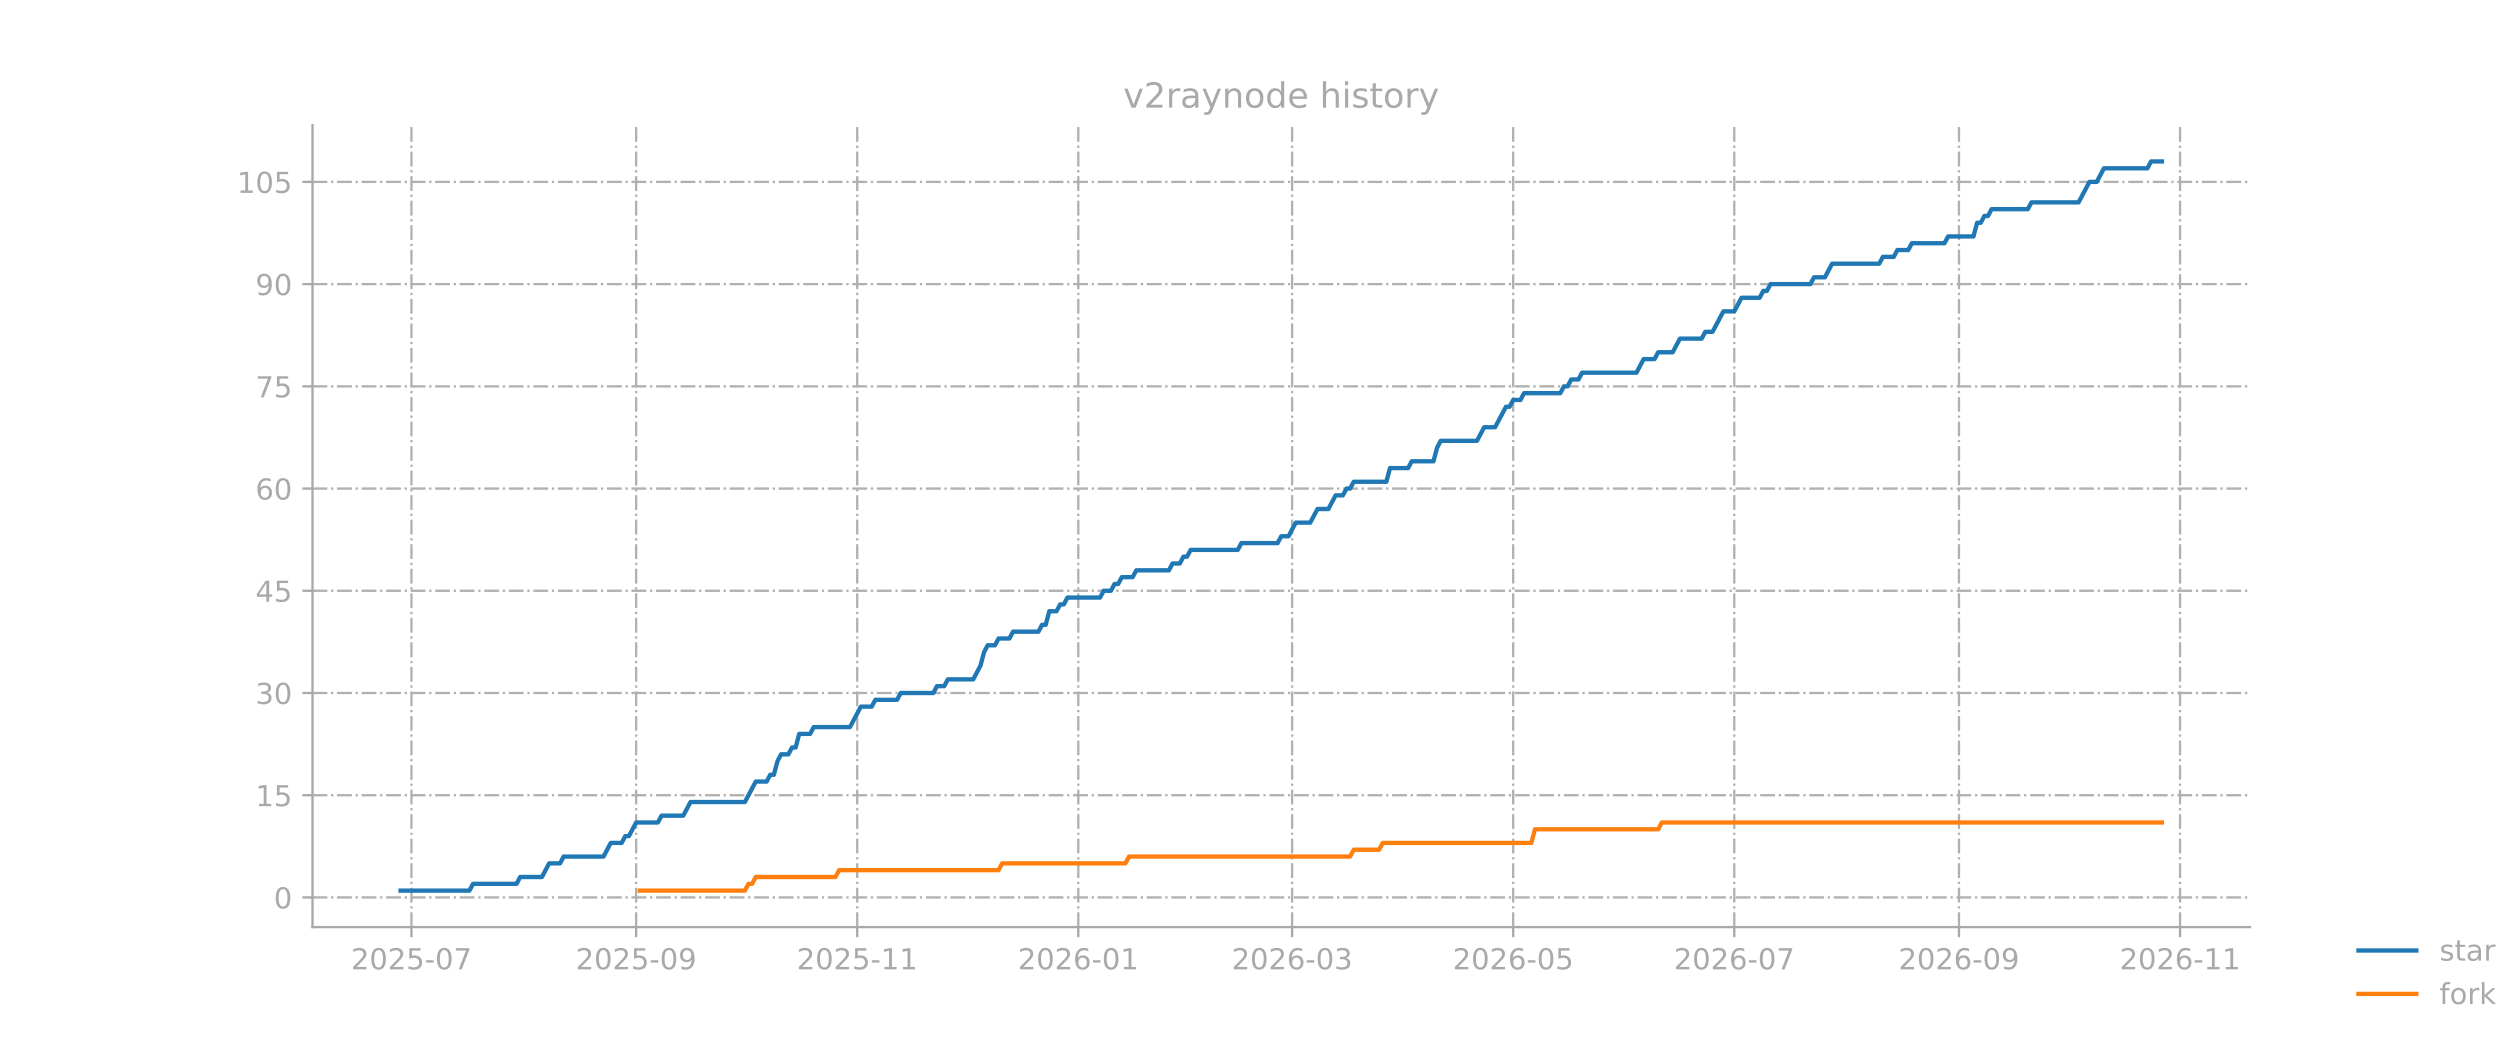
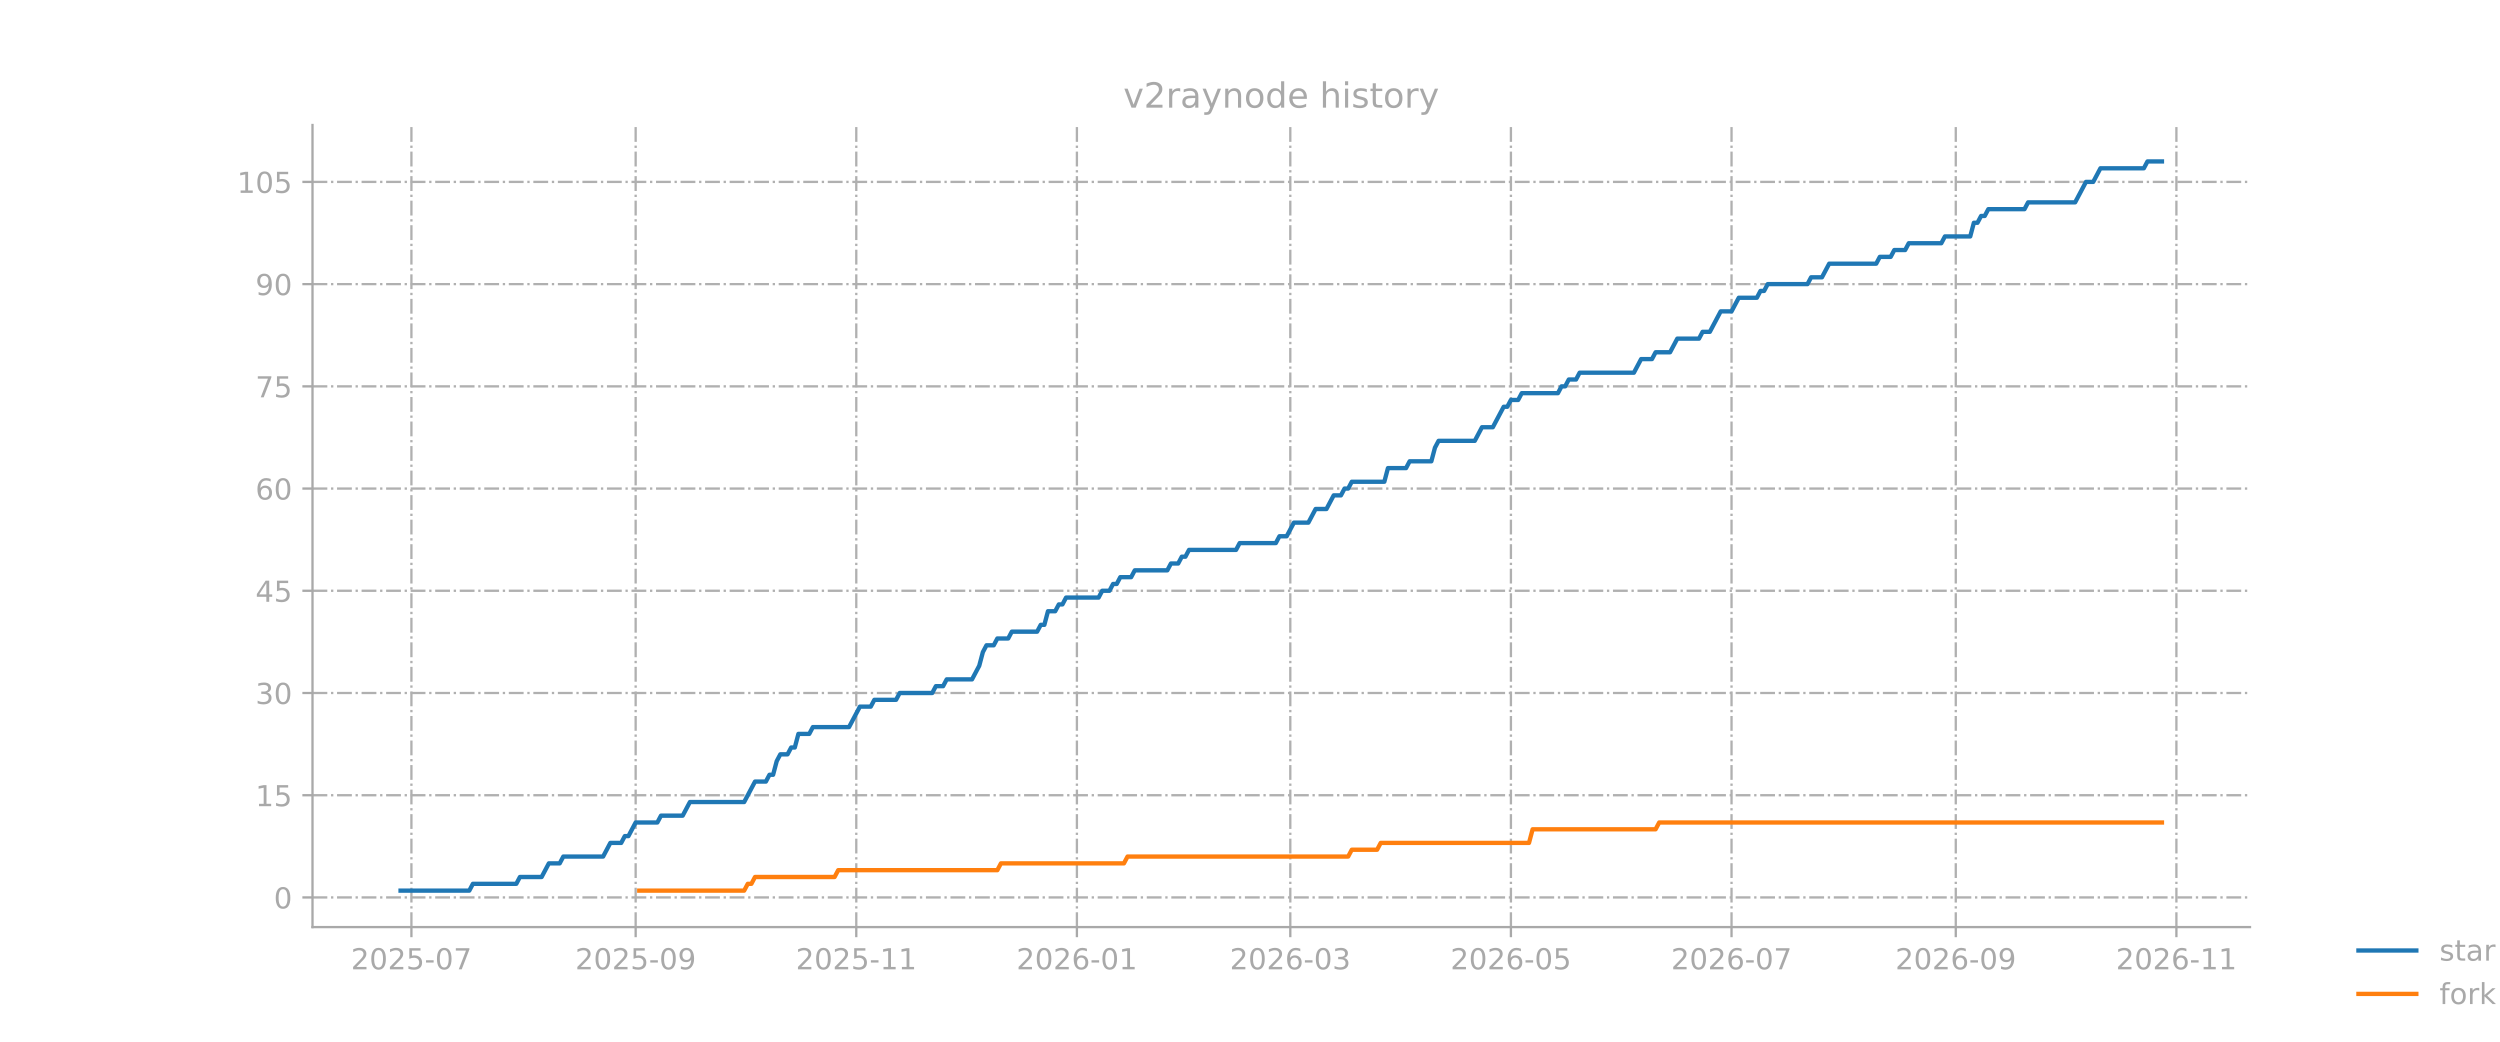
<svg xmlns="http://www.w3.org/2000/svg" xmlns:xlink="http://www.w3.org/1999/xlink" width="864pt" height="360pt" viewBox="0 0 864 360" version="1.1">
  <defs>
    <style type="text/css">*{stroke-linejoin: round; stroke-linecap: butt}</style>
  </defs>
  <g id="figure_1">
    <g id="patch_1">
      <path d="M 0 360  L 864 360  L 864 0  L 0 0  L 0 360  z " style="fill: none; opacity: 0" />
    </g>
    <g id="axes_1">
      <g id="patch_2">
        <path d="M 108 320.4  L 777.6 320.4  L 777.6 43.2  L 108 43.2  L 108 320.4  z " style="fill: none; opacity: 0" />
      </g>
      <g id="matplotlib.axis_1">
        <g id="xtick_1">
          <g id="line2d_1">
-             <path d="M 142.194 320.4  L 142.194 43.2  " clip-path="url(#p18c0ae78cd)" style="fill: none; stroke-dasharray: 5.12,1.28,0.8,1.28; stroke-dashoffset: 0; stroke: #b0b0b0; stroke-width: 0.8" />
+             <path d="M 142.186 320.4  L 142.186 43.2  " clip-path="url(#p19eab4eb37)" style="fill: none; stroke-dasharray: 5.12,1.28,0.8,1.28; stroke-dashoffset: 0; stroke: #b0b0b0; stroke-width: 0.8" />
          </g>
          <g id="line2d_2">
            <defs>
-               <path id="m8aa2752921" d="M 0 0  L 0 3.5  " style="stroke: #a9a9a9; stroke-width: 0.8" />
+               <path id="m46c9e40cf3" d="M 0 0  L 0 3.5  " style="stroke: #a9a9a9; stroke-width: 0.8" />
            </defs>
            <g>
-               <use xlink:href="#m8aa2752921" x="142.194" y="320.4" style="fill: #a9a9a9; stroke: #a9a9a9; stroke-width: 0.8" />
+               <use xlink:href="#m46c9e40cf3" x="142.186" y="320.4" style="fill: #a9a9a9; stroke: #a9a9a9; stroke-width: 0.8" />
            </g>
          </g>
          <g id="text_1">
-             <g style="fill: #a9a9a9" transform="translate(121.3025 334.9977) scale(0.1 -0.1)">
+             <g style="fill: #a9a9a9" transform="translate(121.2948 334.9977) scale(0.1 -0.1)">
              <defs>
                <path id="DejaVuSans-15" d="M 1228 531  L 3431 531  L 3431 0  L 469 0  L 469 531  Q 828 903 1448 1529  Q 2069 2156 2228 2338  Q 2531 2678 2651 2914  Q 2772 3150 2772 3378  Q 2772 3750 2511 3984  Q 2250 4219 1831 4219  Q 1534 4219 1204 4116  Q 875 4013 500 3803  L 500 4441  Q 881 4594 1212 4672  Q 1544 4750 1819 4750  Q 2544 4750 2975 4387  Q 3406 4025 3406 3419  Q 3406 3131 3298 2873  Q 3191 2616 2906 2266  Q 2828 2175 2409 1742  Q 1991 1309 1228 531  z " transform="scale(0.015625)" />
                <path id="DejaVuSans-13" d="M 2034 4250  Q 1547 4250 1301 3770  Q 1056 3291 1056 2328  Q 1056 1369 1301 889  Q 1547 409 2034 409  Q 2525 409 2770 889  Q 3016 1369 3016 2328  Q 3016 3291 2770 3770  Q 2525 4250 2034 4250  z M 2034 4750  Q 2819 4750 3233 4129  Q 3647 3509 3647 2328  Q 3647 1150 3233 529  Q 2819 -91 2034 -91  Q 1250 -91 836 529  Q 422 1150 422 2328  Q 422 3509 836 4129  Q 1250 4750 2034 4750  z " transform="scale(0.015625)" />
                <path id="DejaVuSans-18" d="M 691 4666  L 3169 4666  L 3169 4134  L 1269 4134  L 1269 2991  Q 1406 3038 1543 3061  Q 1681 3084 1819 3084  Q 2600 3084 3056 2656  Q 3513 2228 3513 1497  Q 3513 744 3044 326  Q 2575 -91 1722 -91  Q 1428 -91 1123 -41  Q 819 9 494 109  L 494 744  Q 775 591 1075 516  Q 1375 441 1709 441  Q 2250 441 2565 725  Q 2881 1009 2881 1497  Q 2881 1984 2565 2268  Q 2250 2553 1709 2553  Q 1456 2553 1204 2497  Q 953 2441 691 2322  L 691 4666  z " transform="scale(0.015625)" />
                <path id="DejaVuSans-10" d="M 313 2009  L 1997 2009  L 1997 1497  L 313 1497  L 313 2009  z " transform="scale(0.015625)" />
                <path id="DejaVuSans-1a" d="M 525 4666  L 3525 4666  L 3525 4397  L 1831 0  L 1172 0  L 2766 4134  L 525 4134  L 525 4666  z " transform="scale(0.015625)" />
              </defs>
              <use xlink:href="#DejaVuSans-15" />
              <use xlink:href="#DejaVuSans-13" transform="translate(63.625 0)" />
              <use xlink:href="#DejaVuSans-15" transform="translate(127.25 0)" />
              <use xlink:href="#DejaVuSans-18" transform="translate(190.875 0)" />
              <use xlink:href="#DejaVuSans-10" transform="translate(254.5 0)" />
              <use xlink:href="#DejaVuSans-13" transform="translate(290.5781 0)" />
              <use xlink:href="#DejaVuSans-1a" transform="translate(354.2031 0)" />
            </g>
          </g>
        </g>
        <g id="xtick_2">
          <g id="line2d_3">
-             <path d="M 219.851 320.4  L 219.851 43.2  " clip-path="url(#p18c0ae78cd)" style="fill: none; stroke-dasharray: 5.12,1.28,0.8,1.28; stroke-dashoffset: 0; stroke: #b0b0b0; stroke-width: 0.8" />
+             <path d="M 219.683 320.4  L 219.683 43.2  " clip-path="url(#p19eab4eb37)" style="fill: none; stroke-dasharray: 5.12,1.28,0.8,1.28; stroke-dashoffset: 0; stroke: #b0b0b0; stroke-width: 0.8" />
          </g>
          <g id="line2d_4">
            <g>
-               <use xlink:href="#m8aa2752921" x="219.851" y="320.4" style="fill: #a9a9a9; stroke: #a9a9a9; stroke-width: 0.8" />
+               <use xlink:href="#m46c9e40cf3" x="219.683" y="320.4" style="fill: #a9a9a9; stroke: #a9a9a9; stroke-width: 0.8" />
            </g>
          </g>
          <g id="text_2">
-             <g style="fill: #a9a9a9" transform="translate(198.9591 334.9977) scale(0.1 -0.1)">
+             <g style="fill: #a9a9a9" transform="translate(198.7919 334.9977) scale(0.1 -0.1)">
              <defs>
                <path id="DejaVuSans-1c" d="M 703 97  L 703 672  Q 941 559 1184 500  Q 1428 441 1663 441  Q 2288 441 2617 861  Q 2947 1281 2994 2138  Q 2813 1869 2534 1725  Q 2256 1581 1919 1581  Q 1219 1581 811 2004  Q 403 2428 403 3163  Q 403 3881 828 4315  Q 1253 4750 1959 4750  Q 2769 4750 3195 4129  Q 3622 3509 3622 2328  Q 3622 1225 3098 567  Q 2575 -91 1691 -91  Q 1453 -91 1209 -44  Q 966 3 703 97  z M 1959 2075  Q 2384 2075 2632 2365  Q 2881 2656 2881 3163  Q 2881 3666 2632 3958  Q 2384 4250 1959 4250  Q 1534 4250 1286 3958  Q 1038 3666 1038 3163  Q 1038 2656 1286 2365  Q 1534 2075 1959 2075  z " transform="scale(0.015625)" />
              </defs>
              <use xlink:href="#DejaVuSans-15" />
              <use xlink:href="#DejaVuSans-13" transform="translate(63.625 0)" />
              <use xlink:href="#DejaVuSans-15" transform="translate(127.25 0)" />
              <use xlink:href="#DejaVuSans-18" transform="translate(190.875 0)" />
              <use xlink:href="#DejaVuSans-10" transform="translate(254.5 0)" />
              <use xlink:href="#DejaVuSans-13" transform="translate(290.5781 0)" />
              <use xlink:href="#DejaVuSans-1c" transform="translate(354.2031 0)" />
            </g>
          </g>
        </g>
        <g id="xtick_3">
          <g id="line2d_5">
-             <path d="M 296.255 320.4  L 296.255 43.2  " clip-path="url(#p18c0ae78cd)" style="fill: none; stroke-dasharray: 5.12,1.28,0.8,1.28; stroke-dashoffset: 0; stroke: #b0b0b0; stroke-width: 0.8" />
+             <path d="M 295.93 320.4  L 295.93 43.2  " clip-path="url(#p19eab4eb37)" style="fill: none; stroke-dasharray: 5.12,1.28,0.8,1.28; stroke-dashoffset: 0; stroke: #b0b0b0; stroke-width: 0.8" />
          </g>
          <g id="line2d_6">
            <g>
-               <use xlink:href="#m8aa2752921" x="296.255" y="320.4" style="fill: #a9a9a9; stroke: #a9a9a9; stroke-width: 0.8" />
+               <use xlink:href="#m46c9e40cf3" x="295.93" y="320.4" style="fill: #a9a9a9; stroke: #a9a9a9; stroke-width: 0.8" />
            </g>
          </g>
          <g id="text_3">
-             <g style="fill: #a9a9a9" transform="translate(275.3631 334.9977) scale(0.1 -0.1)">
+             <g style="fill: #a9a9a9" transform="translate(275.0391 334.9977) scale(0.1 -0.1)">
              <defs>
                <path id="DejaVuSans-14" d="M 794 531  L 1825 531  L 1825 4091  L 703 3866  L 703 4441  L 1819 4666  L 2450 4666  L 2450 531  L 3481 531  L 3481 0  L 794 0  L 794 531  z " transform="scale(0.015625)" />
              </defs>
              <use xlink:href="#DejaVuSans-15" />
              <use xlink:href="#DejaVuSans-13" transform="translate(63.625 0)" />
              <use xlink:href="#DejaVuSans-15" transform="translate(127.25 0)" />
              <use xlink:href="#DejaVuSans-18" transform="translate(190.875 0)" />
              <use xlink:href="#DejaVuSans-10" transform="translate(254.5 0)" />
              <use xlink:href="#DejaVuSans-14" transform="translate(290.5781 0)" />
              <use xlink:href="#DejaVuSans-14" transform="translate(354.2031 0)" />
            </g>
          </g>
        </g>
        <g id="xtick_4">
          <g id="line2d_7">
-             <path d="M 372.659 320.4  L 372.659 43.2  " clip-path="url(#p18c0ae78cd)" style="fill: none; stroke-dasharray: 5.12,1.28,0.8,1.28; stroke-dashoffset: 0; stroke: #b0b0b0; stroke-width: 0.8" />
+             <path d="M 372.178 320.4  L 372.178 43.2  " clip-path="url(#p19eab4eb37)" style="fill: none; stroke-dasharray: 5.12,1.28,0.8,1.28; stroke-dashoffset: 0; stroke: #b0b0b0; stroke-width: 0.8" />
          </g>
          <g id="line2d_8">
            <g>
-               <use xlink:href="#m8aa2752921" x="372.659" y="320.4" style="fill: #a9a9a9; stroke: #a9a9a9; stroke-width: 0.8" />
+               <use xlink:href="#m46c9e40cf3" x="372.178" y="320.4" style="fill: #a9a9a9; stroke: #a9a9a9; stroke-width: 0.8" />
            </g>
          </g>
          <g id="text_4">
-             <g style="fill: #a9a9a9" transform="translate(351.7672 334.9977) scale(0.1 -0.1)">
+             <g style="fill: #a9a9a9" transform="translate(351.2862 334.9977) scale(0.1 -0.1)">
              <defs>
                <path id="DejaVuSans-19" d="M 2113 2584  Q 1688 2584 1439 2293  Q 1191 2003 1191 1497  Q 1191 994 1439 701  Q 1688 409 2113 409  Q 2538 409 2786 701  Q 3034 994 3034 1497  Q 3034 2003 2786 2293  Q 2538 2584 2113 2584  z M 3366 4563  L 3366 3988  Q 3128 4100 2886 4159  Q 2644 4219 2406 4219  Q 1781 4219 1451 3797  Q 1122 3375 1075 2522  Q 1259 2794 1537 2939  Q 1816 3084 2150 3084  Q 2853 3084 3261 2657  Q 3669 2231 3669 1497  Q 3669 778 3244 343  Q 2819 -91 2113 -91  Q 1303 -91 875 529  Q 447 1150 447 2328  Q 447 3434 972 4092  Q 1497 4750 2381 4750  Q 2619 4750 2861 4703  Q 3103 4656 3366 4563  z " transform="scale(0.015625)" />
              </defs>
              <use xlink:href="#DejaVuSans-15" />
              <use xlink:href="#DejaVuSans-13" transform="translate(63.625 0)" />
              <use xlink:href="#DejaVuSans-15" transform="translate(127.25 0)" />
              <use xlink:href="#DejaVuSans-19" transform="translate(190.875 0)" />
              <use xlink:href="#DejaVuSans-10" transform="translate(254.5 0)" />
              <use xlink:href="#DejaVuSans-13" transform="translate(290.5781 0)" />
              <use xlink:href="#DejaVuSans-14" transform="translate(354.2031 0)" />
            </g>
          </g>
        </g>
        <g id="xtick_5">
          <g id="line2d_9">
-             <path d="M 446.558 320.4  L 446.558 43.2  " clip-path="url(#p18c0ae78cd)" style="fill: none; stroke-dasharray: 5.12,1.28,0.8,1.28; stroke-dashoffset: 0; stroke: #b0b0b0; stroke-width: 0.8" />
+             <path d="M 445.925 320.4  L 445.925 43.2  " clip-path="url(#p19eab4eb37)" style="fill: none; stroke-dasharray: 5.12,1.28,0.8,1.28; stroke-dashoffset: 0; stroke: #b0b0b0; stroke-width: 0.8" />
          </g>
          <g id="line2d_10">
            <g>
-               <use xlink:href="#m8aa2752921" x="446.558" y="320.4" style="fill: #a9a9a9; stroke: #a9a9a9; stroke-width: 0.8" />
+               <use xlink:href="#m46c9e40cf3" x="445.925" y="320.4" style="fill: #a9a9a9; stroke: #a9a9a9; stroke-width: 0.8" />
            </g>
          </g>
          <g id="text_5">
-             <g style="fill: #a9a9a9" transform="translate(425.6662 334.9977) scale(0.1 -0.1)">
+             <g style="fill: #a9a9a9" transform="translate(425.0335 334.9977) scale(0.1 -0.1)">
              <defs>
                <path id="DejaVuSans-16" d="M 2597 2516  Q 3050 2419 3304 2112  Q 3559 1806 3559 1356  Q 3559 666 3084 287  Q 2609 -91 1734 -91  Q 1441 -91 1130 -33  Q 819 25 488 141  L 488 750  Q 750 597 1062 519  Q 1375 441 1716 441  Q 2309 441 2620 675  Q 2931 909 2931 1356  Q 2931 1769 2642 2001  Q 2353 2234 1838 2234  L 1294 2234  L 1294 2753  L 1863 2753  Q 2328 2753 2575 2939  Q 2822 3125 2822 3475  Q 2822 3834 2567 4026  Q 2313 4219 1838 4219  Q 1578 4219 1281 4162  Q 984 4106 628 3988  L 628 4550  Q 988 4650 1302 4700  Q 1616 4750 1894 4750  Q 2613 4750 3031 4423  Q 3450 4097 3450 3541  Q 3450 3153 3228 2886  Q 3006 2619 2597 2516  z " transform="scale(0.015625)" />
              </defs>
              <use xlink:href="#DejaVuSans-15" />
              <use xlink:href="#DejaVuSans-13" transform="translate(63.625 0)" />
              <use xlink:href="#DejaVuSans-15" transform="translate(127.25 0)" />
              <use xlink:href="#DejaVuSans-19" transform="translate(190.875 0)" />
              <use xlink:href="#DejaVuSans-10" transform="translate(254.5 0)" />
              <use xlink:href="#DejaVuSans-13" transform="translate(290.5781 0)" />
              <use xlink:href="#DejaVuSans-16" transform="translate(354.2031 0)" />
            </g>
          </g>
        </g>
        <g id="xtick_6">
          <g id="line2d_11">
-             <path d="M 522.962 320.4  L 522.962 43.2  " clip-path="url(#p18c0ae78cd)" style="fill: none; stroke-dasharray: 5.12,1.28,0.8,1.28; stroke-dashoffset: 0; stroke: #b0b0b0; stroke-width: 0.8" />
+             <path d="M 522.172 320.4  L 522.172 43.2  " clip-path="url(#p19eab4eb37)" style="fill: none; stroke-dasharray: 5.12,1.28,0.8,1.28; stroke-dashoffset: 0; stroke: #b0b0b0; stroke-width: 0.8" />
          </g>
          <g id="line2d_12">
            <g>
-               <use xlink:href="#m8aa2752921" x="522.962" y="320.4" style="fill: #a9a9a9; stroke: #a9a9a9; stroke-width: 0.8" />
+               <use xlink:href="#m46c9e40cf3" x="522.172" y="320.4" style="fill: #a9a9a9; stroke: #a9a9a9; stroke-width: 0.8" />
            </g>
          </g>
          <g id="text_6">
-             <g style="fill: #a9a9a9" transform="translate(502.0702 334.9977) scale(0.1 -0.1)">
+             <g style="fill: #a9a9a9" transform="translate(501.2806 334.9977) scale(0.1 -0.1)">
              <use xlink:href="#DejaVuSans-15" />
              <use xlink:href="#DejaVuSans-13" transform="translate(63.625 0)" />
              <use xlink:href="#DejaVuSans-15" transform="translate(127.25 0)" />
              <use xlink:href="#DejaVuSans-19" transform="translate(190.875 0)" />
              <use xlink:href="#DejaVuSans-10" transform="translate(254.5 0)" />
              <use xlink:href="#DejaVuSans-13" transform="translate(290.5781 0)" />
              <use xlink:href="#DejaVuSans-18" transform="translate(354.2031 0)" />
            </g>
          </g>
        </g>
        <g id="xtick_7">
          <g id="line2d_13">
-             <path d="M 599.366 320.4  L 599.366 43.2  " clip-path="url(#p18c0ae78cd)" style="fill: none; stroke-dasharray: 5.12,1.28,0.8,1.28; stroke-dashoffset: 0; stroke: #b0b0b0; stroke-width: 0.8" />
+             <path d="M 598.419 320.4  L 598.419 43.2  " clip-path="url(#p19eab4eb37)" style="fill: none; stroke-dasharray: 5.12,1.28,0.8,1.28; stroke-dashoffset: 0; stroke: #b0b0b0; stroke-width: 0.8" />
          </g>
          <g id="line2d_14">
            <g>
-               <use xlink:href="#m8aa2752921" x="599.366" y="320.4" style="fill: #a9a9a9; stroke: #a9a9a9; stroke-width: 0.8" />
+               <use xlink:href="#m46c9e40cf3" x="598.419" y="320.4" style="fill: #a9a9a9; stroke: #a9a9a9; stroke-width: 0.8" />
            </g>
          </g>
          <g id="text_7">
-             <g style="fill: #a9a9a9" transform="translate(578.4742 334.9977) scale(0.1 -0.1)">
+             <g style="fill: #a9a9a9" transform="translate(577.5278 334.9977) scale(0.1 -0.1)">
              <use xlink:href="#DejaVuSans-15" />
              <use xlink:href="#DejaVuSans-13" transform="translate(63.625 0)" />
              <use xlink:href="#DejaVuSans-15" transform="translate(127.25 0)" />
              <use xlink:href="#DejaVuSans-19" transform="translate(190.875 0)" />
              <use xlink:href="#DejaVuSans-10" transform="translate(254.5 0)" />
              <use xlink:href="#DejaVuSans-13" transform="translate(290.5781 0)" />
              <use xlink:href="#DejaVuSans-1a" transform="translate(354.2031 0)" />
            </g>
          </g>
        </g>
        <g id="xtick_8">
          <g id="line2d_15">
-             <path d="M 677.022 320.4  L 677.022 43.2  " clip-path="url(#p18c0ae78cd)" style="fill: none; stroke-dasharray: 5.12,1.28,0.8,1.28; stroke-dashoffset: 0; stroke: #b0b0b0; stroke-width: 0.8" />
+             <path d="M 675.916 320.4  L 675.916 43.2  " clip-path="url(#p19eab4eb37)" style="fill: none; stroke-dasharray: 5.12,1.28,0.8,1.28; stroke-dashoffset: 0; stroke: #b0b0b0; stroke-width: 0.8" />
          </g>
          <g id="line2d_16">
            <g>
-               <use xlink:href="#m8aa2752921" x="677.022" y="320.4" style="fill: #a9a9a9; stroke: #a9a9a9; stroke-width: 0.8" />
+               <use xlink:href="#m46c9e40cf3" x="675.916" y="320.4" style="fill: #a9a9a9; stroke: #a9a9a9; stroke-width: 0.8" />
            </g>
          </g>
          <g id="text_8">
-             <g style="fill: #a9a9a9" transform="translate(656.1308 334.9977) scale(0.1 -0.1)">
+             <g style="fill: #a9a9a9" transform="translate(655.0249 334.9977) scale(0.1 -0.1)">
              <use xlink:href="#DejaVuSans-15" />
              <use xlink:href="#DejaVuSans-13" transform="translate(63.625 0)" />
              <use xlink:href="#DejaVuSans-15" transform="translate(127.25 0)" />
              <use xlink:href="#DejaVuSans-19" transform="translate(190.875 0)" />
              <use xlink:href="#DejaVuSans-10" transform="translate(254.5 0)" />
              <use xlink:href="#DejaVuSans-13" transform="translate(290.5781 0)" />
              <use xlink:href="#DejaVuSans-1c" transform="translate(354.2031 0)" />
            </g>
          </g>
        </g>
        <g id="xtick_9">
          <g id="line2d_17">
-             <path d="M 753.426 320.4  L 753.426 43.2  " clip-path="url(#p18c0ae78cd)" style="fill: none; stroke-dasharray: 5.12,1.28,0.8,1.28; stroke-dashoffset: 0; stroke: #b0b0b0; stroke-width: 0.8" />
+             <path d="M 752.163 320.4  L 752.163 43.2  " clip-path="url(#p19eab4eb37)" style="fill: none; stroke-dasharray: 5.12,1.28,0.8,1.28; stroke-dashoffset: 0; stroke: #b0b0b0; stroke-width: 0.8" />
          </g>
          <g id="line2d_18">
            <g>
-               <use xlink:href="#m8aa2752921" x="753.426" y="320.4" style="fill: #a9a9a9; stroke: #a9a9a9; stroke-width: 0.8" />
+               <use xlink:href="#m46c9e40cf3" x="752.163" y="320.4" style="fill: #a9a9a9; stroke: #a9a9a9; stroke-width: 0.8" />
            </g>
          </g>
          <g id="text_9">
-             <g style="fill: #a9a9a9" transform="translate(732.5349 334.9977) scale(0.1 -0.1)">
+             <g style="fill: #a9a9a9" transform="translate(731.272 334.9977) scale(0.1 -0.1)">
              <use xlink:href="#DejaVuSans-15" />
              <use xlink:href="#DejaVuSans-13" transform="translate(63.625 0)" />
              <use xlink:href="#DejaVuSans-15" transform="translate(127.25 0)" />
              <use xlink:href="#DejaVuSans-19" transform="translate(190.875 0)" />
              <use xlink:href="#DejaVuSans-10" transform="translate(254.5 0)" />
              <use xlink:href="#DejaVuSans-14" transform="translate(290.5781 0)" />
              <use xlink:href="#DejaVuSans-14" transform="translate(354.2031 0)" />
            </g>
          </g>
        </g>
      </g>
      <g id="matplotlib.axis_2">
        <g id="ytick_1">
          <g id="line2d_19">
-             <path d="M 108 310.155  L 777.6 310.155  " clip-path="url(#p18c0ae78cd)" style="fill: none; stroke-dasharray: 5.12,1.28,0.8,1.28; stroke-dashoffset: 0; stroke: #b0b0b0; stroke-width: 0.8" />
+             <path d="M 108 310.155  L 777.6 310.155  " clip-path="url(#p19eab4eb37)" style="fill: none; stroke-dasharray: 5.12,1.28,0.8,1.28; stroke-dashoffset: 0; stroke: #b0b0b0; stroke-width: 0.8" />
          </g>
          <g id="line2d_20">
            <defs>
-               <path id="m84b5bd2443" d="M 0 0  L -3.5 0  " style="stroke: #a9a9a9; stroke-width: 0.8" />
+               <path id="m6e76fb9c74" d="M 0 0  L -3.5 0  " style="stroke: #a9a9a9; stroke-width: 0.8" />
            </defs>
            <g>
-               <use xlink:href="#m84b5bd2443" x="108" y="310.155" style="fill: #a9a9a9; stroke: #a9a9a9; stroke-width: 0.8" />
+               <use xlink:href="#m6e76fb9c74" x="108" y="310.155" style="fill: #a9a9a9; stroke: #a9a9a9; stroke-width: 0.8" />
            </g>
          </g>
          <g id="text_10">
            <g style="fill: #a9a9a9" transform="translate(94.6375 313.954) scale(0.1 -0.1)">
              <use xlink:href="#DejaVuSans-13" />
            </g>
          </g>
        </g>
        <g id="ytick_2">
          <g id="line2d_21">
-             <path d="M 108 274.828  L 777.6 274.828  " clip-path="url(#p18c0ae78cd)" style="fill: none; stroke-dasharray: 5.12,1.28,0.8,1.28; stroke-dashoffset: 0; stroke: #b0b0b0; stroke-width: 0.8" />
+             <path d="M 108 274.828  L 777.6 274.828  " clip-path="url(#p19eab4eb37)" style="fill: none; stroke-dasharray: 5.12,1.28,0.8,1.28; stroke-dashoffset: 0; stroke: #b0b0b0; stroke-width: 0.8" />
          </g>
          <g id="line2d_22">
            <g>
-               <use xlink:href="#m84b5bd2443" x="108" y="274.828" style="fill: #a9a9a9; stroke: #a9a9a9; stroke-width: 0.8" />
+               <use xlink:href="#m6e76fb9c74" x="108" y="274.828" style="fill: #a9a9a9; stroke: #a9a9a9; stroke-width: 0.8" />
            </g>
          </g>
          <g id="text_11">
            <g style="fill: #a9a9a9" transform="translate(88.275 278.6269) scale(0.1 -0.1)">
              <use xlink:href="#DejaVuSans-14" />
              <use xlink:href="#DejaVuSans-18" transform="translate(63.625 0)" />
            </g>
          </g>
        </g>
        <g id="ytick_3">
          <g id="line2d_23">
-             <path d="M 108 239.501  L 777.6 239.501  " clip-path="url(#p18c0ae78cd)" style="fill: none; stroke-dasharray: 5.12,1.28,0.8,1.28; stroke-dashoffset: 0; stroke: #b0b0b0; stroke-width: 0.8" />
+             <path d="M 108 239.501  L 777.6 239.501  " clip-path="url(#p19eab4eb37)" style="fill: none; stroke-dasharray: 5.12,1.28,0.8,1.28; stroke-dashoffset: 0; stroke: #b0b0b0; stroke-width: 0.8" />
          </g>
          <g id="line2d_24">
            <g>
-               <use xlink:href="#m84b5bd2443" x="108" y="239.501" style="fill: #a9a9a9; stroke: #a9a9a9; stroke-width: 0.8" />
+               <use xlink:href="#m6e76fb9c74" x="108" y="239.501" style="fill: #a9a9a9; stroke: #a9a9a9; stroke-width: 0.8" />
            </g>
          </g>
          <g id="text_12">
            <g style="fill: #a9a9a9" transform="translate(88.275 243.2998) scale(0.1 -0.1)">
              <use xlink:href="#DejaVuSans-16" />
              <use xlink:href="#DejaVuSans-13" transform="translate(63.625 0)" />
            </g>
          </g>
        </g>
        <g id="ytick_4">
          <g id="line2d_25">
-             <path d="M 108 204.174  L 777.6 204.174  " clip-path="url(#p18c0ae78cd)" style="fill: none; stroke-dasharray: 5.12,1.28,0.8,1.28; stroke-dashoffset: 0; stroke: #b0b0b0; stroke-width: 0.8" />
+             <path d="M 108 204.174  L 777.6 204.174  " clip-path="url(#p19eab4eb37)" style="fill: none; stroke-dasharray: 5.12,1.28,0.8,1.28; stroke-dashoffset: 0; stroke: #b0b0b0; stroke-width: 0.8" />
          </g>
          <g id="line2d_26">
            <g>
-               <use xlink:href="#m84b5bd2443" x="108" y="204.174" style="fill: #a9a9a9; stroke: #a9a9a9; stroke-width: 0.8" />
+               <use xlink:href="#m6e76fb9c74" x="108" y="204.174" style="fill: #a9a9a9; stroke: #a9a9a9; stroke-width: 0.8" />
            </g>
          </g>
          <g id="text_13">
            <g style="fill: #a9a9a9" transform="translate(88.275 207.9727) scale(0.1 -0.1)">
              <defs>
                <path id="DejaVuSans-17" d="M 2419 4116  L 825 1625  L 2419 1625  L 2419 4116  z M 2253 4666  L 3047 4666  L 3047 1625  L 3713 1625  L 3713 1100  L 3047 1100  L 3047 0  L 2419 0  L 2419 1100  L 313 1100  L 313 1709  L 2253 4666  z " transform="scale(0.015625)" />
              </defs>
              <use xlink:href="#DejaVuSans-17" />
              <use xlink:href="#DejaVuSans-18" transform="translate(63.625 0)" />
            </g>
          </g>
        </g>
        <g id="ytick_5">
          <g id="line2d_27">
-             <path d="M 108 168.847  L 777.6 168.847  " clip-path="url(#p18c0ae78cd)" style="fill: none; stroke-dasharray: 5.12,1.28,0.8,1.28; stroke-dashoffset: 0; stroke: #b0b0b0; stroke-width: 0.8" />
+             <path d="M 108 168.847  L 777.6 168.847  " clip-path="url(#p19eab4eb37)" style="fill: none; stroke-dasharray: 5.12,1.28,0.8,1.28; stroke-dashoffset: 0; stroke: #b0b0b0; stroke-width: 0.8" />
          </g>
          <g id="line2d_28">
            <g>
-               <use xlink:href="#m84b5bd2443" x="108" y="168.847" style="fill: #a9a9a9; stroke: #a9a9a9; stroke-width: 0.8" />
+               <use xlink:href="#m6e76fb9c74" x="108" y="168.847" style="fill: #a9a9a9; stroke: #a9a9a9; stroke-width: 0.8" />
            </g>
          </g>
          <g id="text_14">
            <g style="fill: #a9a9a9" transform="translate(88.275 172.6456) scale(0.1 -0.1)">
              <use xlink:href="#DejaVuSans-19" />
              <use xlink:href="#DejaVuSans-13" transform="translate(63.625 0)" />
            </g>
          </g>
        </g>
        <g id="ytick_6">
          <g id="line2d_29">
-             <path d="M 108 133.52  L 777.6 133.52  " clip-path="url(#p18c0ae78cd)" style="fill: none; stroke-dasharray: 5.12,1.28,0.8,1.28; stroke-dashoffset: 0; stroke: #b0b0b0; stroke-width: 0.8" />
+             <path d="M 108 133.52  L 777.6 133.52  " clip-path="url(#p19eab4eb37)" style="fill: none; stroke-dasharray: 5.12,1.28,0.8,1.28; stroke-dashoffset: 0; stroke: #b0b0b0; stroke-width: 0.8" />
          </g>
          <g id="line2d_30">
            <g>
-               <use xlink:href="#m84b5bd2443" x="108" y="133.52" style="fill: #a9a9a9; stroke: #a9a9a9; stroke-width: 0.8" />
+               <use xlink:href="#m6e76fb9c74" x="108" y="133.52" style="fill: #a9a9a9; stroke: #a9a9a9; stroke-width: 0.8" />
            </g>
          </g>
          <g id="text_15">
            <g style="fill: #a9a9a9" transform="translate(88.275 137.3185) scale(0.1 -0.1)">
              <use xlink:href="#DejaVuSans-1a" />
              <use xlink:href="#DejaVuSans-18" transform="translate(63.625 0)" />
            </g>
          </g>
        </g>
        <g id="ytick_7">
          <g id="line2d_31">
-             <path d="M 108 98.193  L 777.6 98.193  " clip-path="url(#p18c0ae78cd)" style="fill: none; stroke-dasharray: 5.12,1.28,0.8,1.28; stroke-dashoffset: 0; stroke: #b0b0b0; stroke-width: 0.8" />
+             <path d="M 108 98.193  L 777.6 98.193  " clip-path="url(#p19eab4eb37)" style="fill: none; stroke-dasharray: 5.12,1.28,0.8,1.28; stroke-dashoffset: 0; stroke: #b0b0b0; stroke-width: 0.8" />
          </g>
          <g id="line2d_32">
            <g>
-               <use xlink:href="#m84b5bd2443" x="108" y="98.193" style="fill: #a9a9a9; stroke: #a9a9a9; stroke-width: 0.8" />
+               <use xlink:href="#m6e76fb9c74" x="108" y="98.193" style="fill: #a9a9a9; stroke: #a9a9a9; stroke-width: 0.8" />
            </g>
          </g>
          <g id="text_16">
            <g style="fill: #a9a9a9" transform="translate(88.275 101.9914) scale(0.1 -0.1)">
              <use xlink:href="#DejaVuSans-1c" />
              <use xlink:href="#DejaVuSans-13" transform="translate(63.625 0)" />
            </g>
          </g>
        </g>
        <g id="ytick_8">
          <g id="line2d_33">
-             <path d="M 108 62.865  L 777.6 62.865  " clip-path="url(#p18c0ae78cd)" style="fill: none; stroke-dasharray: 5.12,1.28,0.8,1.28; stroke-dashoffset: 0; stroke: #b0b0b0; stroke-width: 0.8" />
+             <path d="M 108 62.865  L 777.6 62.865  " clip-path="url(#p19eab4eb37)" style="fill: none; stroke-dasharray: 5.12,1.28,0.8,1.28; stroke-dashoffset: 0; stroke: #b0b0b0; stroke-width: 0.8" />
          </g>
          <g id="line2d_34">
            <g>
-               <use xlink:href="#m84b5bd2443" x="108" y="62.865" style="fill: #a9a9a9; stroke: #a9a9a9; stroke-width: 0.8" />
+               <use xlink:href="#m6e76fb9c74" x="108" y="62.865" style="fill: #a9a9a9; stroke: #a9a9a9; stroke-width: 0.8" />
            </g>
          </g>
          <g id="text_17">
            <g style="fill: #a9a9a9" transform="translate(81.9125 66.66425) scale(0.1 -0.1)">
              <use xlink:href="#DejaVuSans-14" />
              <use xlink:href="#DejaVuSans-13" transform="translate(63.625 0)" />
              <use xlink:href="#DejaVuSans-18" transform="translate(127.25 0)" />
            </g>
          </g>
        </g>
      </g>
      <g id="line2d_35">
-         <path d="M 138.436 307.8  L 162.234 307.8  L 163.487 305.445  L 178.517 305.445  L 179.77 303.09  L 187.285 303.09  L 189.79 298.379  L 193.547 298.379  L 194.8 296.024  L 208.578 296.024  L 211.083 291.314  L 214.84 291.314  L 216.093 288.959  L 217.345 288.959  L 219.851 284.249  L 227.366 284.249  L 228.618 281.893  L 236.133 281.893  L 238.638 277.183  L 257.426 277.183  L 261.184 270.118  L 264.941 270.118  L 266.194 267.763  L 267.446 267.763  L 268.699 263.052  L 269.952 260.697  L 272.457 260.697  L 273.709 258.342  L 274.962 258.342  L 276.214 253.632  L 279.972 253.632  L 281.224 251.277  L 293.749 251.277  L 297.507 244.211  L 301.265 244.211  L 302.517 241.856  L 310.032 241.856  L 311.285 239.501  L 322.558 239.501  L 323.81 237.146  L 326.315 237.146  L 327.568 234.791  L 336.335 234.791  L 338.84 230.08  L 340.093 225.37  L 341.345 223.015  L 343.851 223.015  L 345.103 220.66  L 348.861 220.66  L 350.113 218.305  L 358.881 218.305  L 360.133 215.95  L 361.386 215.95  L 362.638 211.239  L 365.143 211.239  L 366.396 208.884  L 367.648 208.884  L 368.901 206.529  L 380.174 206.529  L 381.426 204.174  L 383.931 204.174  L 385.184 201.819  L 386.436 201.819  L 387.689 199.464  L 391.446 199.464  L 392.699 197.108  L 403.972 197.108  L 405.224 194.753  L 407.729 194.753  L 408.982 192.398  L 410.234 192.398  L 411.487 190.043  L 427.77 190.043  L 429.022 187.688  L 441.547 187.688  L 442.8 185.333  L 445.305 185.333  L 447.81 180.622  L 452.82 180.622  L 455.325 175.912  L 459.083 175.912  L 461.588 171.202  L 464.093 171.202  L 465.345 168.847  L 466.598 168.847  L 467.851 166.492  L 479.123 166.492  L 480.376 161.781  L 486.638 161.781  L 487.891 159.426  L 495.406 159.426  L 496.659 154.716  L 497.911 152.361  L 510.436 152.361  L 512.941 147.65  L 516.699 147.65  L 520.457 140.585  L 521.709 140.585  L 522.962 138.23  L 525.467 138.23  L 526.719 135.875  L 539.244 135.875  L 540.497 133.52  L 541.749 133.52  L 543.002 131.164  L 545.507 131.164  L 546.76 128.809  L 565.547 128.809  L 568.053 124.099  L 571.81 124.099  L 573.063 121.744  L 578.073 121.744  L 580.578 117.034  L 588.093 117.034  L 589.345 114.679  L 591.851 114.679  L 595.608 107.613  L 599.366 107.613  L 601.871 102.903  L 608.133 102.903  L 609.386 100.548  L 610.638 100.548  L 611.891 98.193  L 625.669 98.193  L 626.921 95.837  L 630.679 95.837  L 633.184 91.127  L 649.467 91.127  L 650.719 88.772  L 654.477 88.772  L 655.729 86.417  L 659.487 86.417  L 660.739 84.062  L 672.012 84.062  L 673.265 81.707  L 682.032 81.707  L 683.285 76.996  L 684.537 76.996  L 685.79 74.641  L 687.042 74.641  L 688.295 72.286  L 700.82 72.286  L 702.073 69.931  L 718.356 69.931  L 722.113 62.865  L 724.618 62.865  L 727.123 58.155  L 742.154 58.155  L 743.406 55.8  L 747.164 55.8  L 747.164 55.8  " clip-path="url(#p18c0ae78cd)" style="fill: none; stroke: #1f77b4; stroke-width: 1.5; stroke-linecap: square" />
+         <path d="M 138.436 307.8  L 162.185 307.8  L 163.435 305.445  L 178.435 305.445  L 179.685 303.09  L 187.185 303.09  L 189.684 298.379  L 193.434 298.379  L 194.684 296.024  L 208.434 296.024  L 210.934 291.314  L 214.684 291.314  L 215.933 288.959  L 217.183 288.959  L 219.683 284.249  L 227.183 284.249  L 228.433 281.893  L 235.933 281.893  L 238.433 277.183  L 257.182 277.183  L 260.932 270.118  L 264.682 270.118  L 265.932 267.763  L 267.182 267.763  L 268.432 263.052  L 269.681 260.697  L 272.181 260.697  L 273.431 258.342  L 274.681 258.342  L 275.931 253.632  L 279.681 253.632  L 280.931 251.277  L 293.431 251.277  L 297.18 244.211  L 300.93 244.211  L 302.18 241.856  L 309.68 241.856  L 310.93 239.501  L 322.18 239.501  L 323.429 237.146  L 325.929 237.146  L 327.179 234.791  L 335.929 234.791  L 338.429 230.08  L 339.679 225.37  L 340.929 223.015  L 343.429 223.015  L 344.679 220.66  L 348.429 220.66  L 349.678 218.305  L 358.428 218.305  L 359.678 215.95  L 360.928 215.95  L 362.178 211.239  L 364.678 211.239  L 365.928 208.884  L 367.178 208.884  L 368.428 206.529  L 379.677 206.529  L 380.927 204.174  L 383.427 204.174  L 384.677 201.819  L 385.927 201.819  L 387.177 199.464  L 390.927 199.464  L 392.177 197.108  L 403.426 197.108  L 404.676 194.753  L 407.176 194.753  L 408.426 192.398  L 409.676 192.398  L 410.926 190.043  L 427.176 190.043  L 428.426 187.688  L 440.925 187.688  L 442.175 185.333  L 444.675 185.333  L 447.175 180.622  L 452.175 180.622  L 454.675 175.912  L 458.424 175.912  L 460.924 171.202  L 463.424 171.202  L 464.674 168.847  L 465.924 168.847  L 467.174 166.492  L 478.424 166.492  L 479.674 161.781  L 485.923 161.781  L 487.173 159.426  L 494.673 159.426  L 495.923 154.716  L 497.173 152.361  L 509.673 152.361  L 512.172 147.65  L 515.922 147.65  L 519.672 140.585  L 520.922 140.585  L 522.172 138.23  L 524.672 138.23  L 525.922 135.875  L 538.421 135.875  L 539.671 133.52  L 540.921 133.52  L 542.171 131.164  L 544.671 131.164  L 545.921 128.809  L 564.67 128.809  L 567.17 124.099  L 570.92 124.099  L 572.17 121.744  L 577.17 121.744  L 579.67 117.034  L 587.17 117.034  L 588.42 114.679  L 590.919 114.679  L 594.669 107.613  L 598.419 107.613  L 600.919 102.903  L 607.169 102.903  L 608.419 100.548  L 609.669 100.548  L 610.919 98.193  L 624.668 98.193  L 625.918 95.837  L 629.668 95.837  L 632.168 91.127  L 648.417 91.127  L 649.667 88.772  L 653.417 88.772  L 654.667 86.417  L 658.417 86.417  L 659.667 84.062  L 670.916 84.062  L 672.166 81.707  L 680.916 81.707  L 682.166 76.996  L 683.416 76.996  L 684.666 74.641  L 685.916 74.641  L 687.166 72.286  L 699.665 72.286  L 700.915 69.931  L 717.165 69.931  L 720.915 62.865  L 723.415 62.865  L 725.914 58.155  L 740.914 58.155  L 742.164 55.8  L 747.164 55.8  L 747.164 55.8  " clip-path="url(#p19eab4eb37)" style="fill: none; stroke: #1f77b4; stroke-width: 1.5; stroke-linecap: square" />
      </g>
      <g id="line2d_36">
-         <path d="M 221.103 307.8  L 257.426 307.8  L 258.679 305.445  L 259.931 305.445  L 261.184 303.09  L 288.739 303.09  L 289.992 300.735  L 345.103 300.735  L 346.356 298.379  L 388.941 298.379  L 390.194 296.024  L 466.598 296.024  L 467.851 293.669  L 476.618 293.669  L 477.871 291.314  L 529.224 291.314  L 530.477 286.604  L 573.063 286.604  L 574.315 284.249  L 747.164 284.249  L 747.164 284.249  " clip-path="url(#p18c0ae78cd)" style="fill: none; stroke: #ff7f0e; stroke-width: 1.5; stroke-linecap: square" />
+         <path d="M 220.933 307.8  L 257.182 307.8  L 258.432 305.445  L 259.682 305.445  L 260.932 303.09  L 288.431 303.09  L 289.681 300.735  L 344.679 300.735  L 345.929 298.379  L 388.427 298.379  L 389.677 296.024  L 465.924 296.024  L 467.174 293.669  L 475.924 293.669  L 477.174 291.314  L 528.422 291.314  L 529.672 286.604  L 572.17 286.604  L 573.42 284.249  L 747.164 284.249  L 747.164 284.249  " clip-path="url(#p19eab4eb37)" style="fill: none; stroke: #ff7f0e; stroke-width: 1.5; stroke-linecap: square" />
      </g>
      <g id="patch_3">
        <path d="M 108 320.4  L 108 43.2  " style="fill: none; stroke: #a9a9a9; stroke-width: 0.8; stroke-linejoin: miter; stroke-linecap: square" />
      </g>
      <g id="patch_4">
        <path d="M 777.6 320.4  L 777.6 43.2  " style="fill: none" />
      </g>
      <g id="patch_5">
        <path d="M 108 320.4  L 777.6 320.4  " style="fill: none; stroke: #a9a9a9; stroke-width: 0.8; stroke-linejoin: miter; stroke-linecap: square" />
      </g>
      <g id="patch_6">
        <path d="M 108 43.2  L 777.6 43.2  " style="fill: none" />
      </g>
      <g id="text_18">
        <g style="fill: #a9a9a9" transform="translate(388.2188 37.2) scale(0.12 -0.12)">
          <defs>
            <path id="DejaVuSans-59" d="M 191 3500  L 800 3500  L 1894 563  L 2988 3500  L 3597 3500  L 2284 0  L 1503 0  L 191 3500  z " transform="scale(0.015625)" />
            <path id="DejaVuSans-55" d="M 2631 2963  Q 2534 3019 2420 3045  Q 2306 3072 2169 3072  Q 1681 3072 1420 2755  Q 1159 2438 1159 1844  L 1159 0  L 581 0  L 581 3500  L 1159 3500  L 1159 2956  Q 1341 3275 1631 3429  Q 1922 3584 2338 3584  Q 2397 3584 2469 3576  Q 2541 3569 2628 3553  L 2631 2963  z " transform="scale(0.015625)" />
            <path id="DejaVuSans-44" d="M 2194 1759  Q 1497 1759 1228 1600  Q 959 1441 959 1056  Q 959 750 1161 570  Q 1363 391 1709 391  Q 2188 391 2477 730  Q 2766 1069 2766 1631  L 2766 1759  L 2194 1759  z M 3341 1997  L 3341 0  L 2766 0  L 2766 531  Q 2569 213 2275 61  Q 1981 -91 1556 -91  Q 1019 -91 701 211  Q 384 513 384 1019  Q 384 1609 779 1909  Q 1175 2209 1959 2209  L 2766 2209  L 2766 2266  Q 2766 2663 2505 2880  Q 2244 3097 1772 3097  Q 1472 3097 1187 3025  Q 903 2953 641 2809  L 641 3341  Q 956 3463 1253 3523  Q 1550 3584 1831 3584  Q 2591 3584 2966 3190  Q 3341 2797 3341 1997  z " transform="scale(0.015625)" />
            <path id="DejaVuSans-5c" d="M 2059 -325  Q 1816 -950 1584 -1140  Q 1353 -1331 966 -1331  L 506 -1331  L 506 -850  L 844 -850  Q 1081 -850 1212 -737  Q 1344 -625 1503 -206  L 1606 56  L 191 3500  L 800 3500  L 1894 763  L 2988 3500  L 3597 3500  L 2059 -325  z " transform="scale(0.015625)" />
            <path id="DejaVuSans-51" d="M 3513 2113  L 3513 0  L 2938 0  L 2938 2094  Q 2938 2591 2744 2837  Q 2550 3084 2163 3084  Q 1697 3084 1428 2787  Q 1159 2491 1159 1978  L 1159 0  L 581 0  L 581 3500  L 1159 3500  L 1159 2956  Q 1366 3272 1645 3428  Q 1925 3584 2291 3584  Q 2894 3584 3203 3211  Q 3513 2838 3513 2113  z " transform="scale(0.015625)" />
            <path id="DejaVuSans-52" d="M 1959 3097  Q 1497 3097 1228 2736  Q 959 2375 959 1747  Q 959 1119 1226 758  Q 1494 397 1959 397  Q 2419 397 2687 759  Q 2956 1122 2956 1747  Q 2956 2369 2687 2733  Q 2419 3097 1959 3097  z M 1959 3584  Q 2709 3584 3137 3096  Q 3566 2609 3566 1747  Q 3566 888 3137 398  Q 2709 -91 1959 -91  Q 1206 -91 779 398  Q 353 888 353 1747  Q 353 2609 779 3096  Q 1206 3584 1959 3584  z " transform="scale(0.015625)" />
            <path id="DejaVuSans-47" d="M 2906 2969  L 2906 4863  L 3481 4863  L 3481 0  L 2906 0  L 2906 525  Q 2725 213 2448 61  Q 2172 -91 1784 -91  Q 1150 -91 751 415  Q 353 922 353 1747  Q 353 2572 751 3078  Q 1150 3584 1784 3584  Q 2172 3584 2448 3432  Q 2725 3281 2906 2969  z M 947 1747  Q 947 1113 1208 752  Q 1469 391 1925 391  Q 2381 391 2643 752  Q 2906 1113 2906 1747  Q 2906 2381 2643 2742  Q 2381 3103 1925 3103  Q 1469 3103 1208 2742  Q 947 2381 947 1747  z " transform="scale(0.015625)" />
            <path id="DejaVuSans-48" d="M 3597 1894  L 3597 1613  L 953 1613  Q 991 1019 1311 708  Q 1631 397 2203 397  Q 2534 397 2845 478  Q 3156 559 3463 722  L 3463 178  Q 3153 47 2828 -22  Q 2503 -91 2169 -91  Q 1331 -91 842 396  Q 353 884 353 1716  Q 353 2575 817 3079  Q 1281 3584 2069 3584  Q 2775 3584 3186 3129  Q 3597 2675 3597 1894  z M 3022 2063  Q 3016 2534 2758 2815  Q 2500 3097 2075 3097  Q 1594 3097 1305 2825  Q 1016 2553 972 2059  L 3022 2063  z " transform="scale(0.015625)" />
            <path id="DejaVuSans-3" transform="scale(0.015625)" />
            <path id="DejaVuSans-4b" d="M 3513 2113  L 3513 0  L 2938 0  L 2938 2094  Q 2938 2591 2744 2837  Q 2550 3084 2163 3084  Q 1697 3084 1428 2787  Q 1159 2491 1159 1978  L 1159 0  L 581 0  L 581 4863  L 1159 4863  L 1159 2956  Q 1366 3272 1645 3428  Q 1925 3584 2291 3584  Q 2894 3584 3203 3211  Q 3513 2838 3513 2113  z " transform="scale(0.015625)" />
            <path id="DejaVuSans-4c" d="M 603 3500  L 1178 3500  L 1178 0  L 603 0  L 603 3500  z M 603 4863  L 1178 4863  L 1178 4134  L 603 4134  L 603 4863  z " transform="scale(0.015625)" />
            <path id="DejaVuSans-56" d="M 2834 3397  L 2834 2853  Q 2591 2978 2328 3040  Q 2066 3103 1784 3103  Q 1356 3103 1142 2972  Q 928 2841 928 2578  Q 928 2378 1081 2264  Q 1234 2150 1697 2047  L 1894 2003  Q 2506 1872 2764 1633  Q 3022 1394 3022 966  Q 3022 478 2636 193  Q 2250 -91 1575 -91  Q 1294 -91 989 -36  Q 684 19 347 128  L 347 722  Q 666 556 975 473  Q 1284 391 1588 391  Q 1994 391 2212 530  Q 2431 669 2431 922  Q 2431 1156 2273 1281  Q 2116 1406 1581 1522  L 1381 1569  Q 847 1681 609 1914  Q 372 2147 372 2553  Q 372 3047 722 3315  Q 1072 3584 1716 3584  Q 2034 3584 2315 3537  Q 2597 3491 2834 3397  z " transform="scale(0.015625)" />
            <path id="DejaVuSans-57" d="M 1172 4494  L 1172 3500  L 2356 3500  L 2356 3053  L 1172 3053  L 1172 1153  Q 1172 725 1289 603  Q 1406 481 1766 481  L 2356 481  L 2356 0  L 1766 0  Q 1100 0 847 248  Q 594 497 594 1153  L 594 3053  L 172 3053  L 172 3500  L 594 3500  L 594 4494  L 1172 4494  z " transform="scale(0.015625)" />
          </defs>
          <use xlink:href="#DejaVuSans-59" />
          <use xlink:href="#DejaVuSans-15" transform="translate(59.1875 0)" />
          <use xlink:href="#DejaVuSans-55" transform="translate(122.8125 0)" />
          <use xlink:href="#DejaVuSans-44" transform="translate(163.9219 0)" />
          <use xlink:href="#DejaVuSans-5c" transform="translate(225.2031 0)" />
          <use xlink:href="#DejaVuSans-51" transform="translate(284.3906 0)" />
          <use xlink:href="#DejaVuSans-52" transform="translate(347.7656 0)" />
          <use xlink:href="#DejaVuSans-47" transform="translate(408.9531 0)" />
          <use xlink:href="#DejaVuSans-48" transform="translate(472.4375 0)" />
          <use xlink:href="#DejaVuSans-3" transform="translate(533.9688 0)" />
          <use xlink:href="#DejaVuSans-4b" transform="translate(565.75 0)" />
          <use xlink:href="#DejaVuSans-4c" transform="translate(629.125 0)" />
          <use xlink:href="#DejaVuSans-56" transform="translate(656.9062 0)" />
          <use xlink:href="#DejaVuSans-57" transform="translate(709 0)" />
          <use xlink:href="#DejaVuSans-52" transform="translate(748.2031 0)" />
          <use xlink:href="#DejaVuSans-55" transform="translate(809.3906 0)" />
          <use xlink:href="#DejaVuSans-5c" transform="translate(850.5 0)" />
        </g>
      </g>
      <g id="legend_1">
        <g id="line2d_37">
          <path d="M 815.08 328.498  L 825.08 328.498  L 835.08 328.498  " style="fill: none; stroke: #1f77b4; stroke-width: 1.5; stroke-linecap: square" />
        </g>
        <g id="text_19">
          <g style="fill: #a9a9a9" transform="translate(843.08 331.9984) scale(0.1 -0.1)">
            <use xlink:href="#DejaVuSans-56" />
            <use xlink:href="#DejaVuSans-57" transform="translate(52.09375 0)" />
            <use xlink:href="#DejaVuSans-44" transform="translate(91.29688 0)" />
            <use xlink:href="#DejaVuSans-55" transform="translate(152.5781 0)" />
          </g>
        </g>
        <g id="line2d_38">
          <path d="M 815.08 343.499  L 825.08 343.499  L 835.08 343.499  " style="fill: none; stroke: #ff7f0e; stroke-width: 1.5; stroke-linecap: square" />
        </g>
        <g id="text_20">
          <g style="fill: #a9a9a9" transform="translate(843.08 346.9992) scale(0.1 -0.1)">
            <defs>
              <path id="DejaVuSans-49" d="M 2375 4863  L 2375 4384  L 1825 4384  Q 1516 4384 1395 4259  Q 1275 4134 1275 3809  L 1275 3500  L 2222 3500  L 2222 3053  L 1275 3053  L 1275 0  L 697 0  L 697 3053  L 147 3053  L 147 3500  L 697 3500  L 697 3744  Q 697 4328 969 4595  Q 1241 4863 1831 4863  L 2375 4863  z " transform="scale(0.015625)" />
              <path id="DejaVuSans-4e" d="M 581 4863  L 1159 4863  L 1159 1991  L 2875 3500  L 3609 3500  L 1753 1863  L 3688 0  L 2938 0  L 1159 1709  L 1159 0  L 581 0  L 581 4863  z " transform="scale(0.015625)" />
            </defs>
            <use xlink:href="#DejaVuSans-49" />
            <use xlink:href="#DejaVuSans-52" transform="translate(35.20312 0)" />
            <use xlink:href="#DejaVuSans-55" transform="translate(96.39062 0)" />
            <use xlink:href="#DejaVuSans-4e" transform="translate(137.5 0)" />
          </g>
        </g>
      </g>
    </g>
  </g>
  <defs>
-     <clipPath id="p18c0ae78cd">
+     <clipPath id="p19eab4eb37">
      <rect x="108" y="43.2" width="669.6" height="277.2" />
    </clipPath>
  </defs>
</svg>
